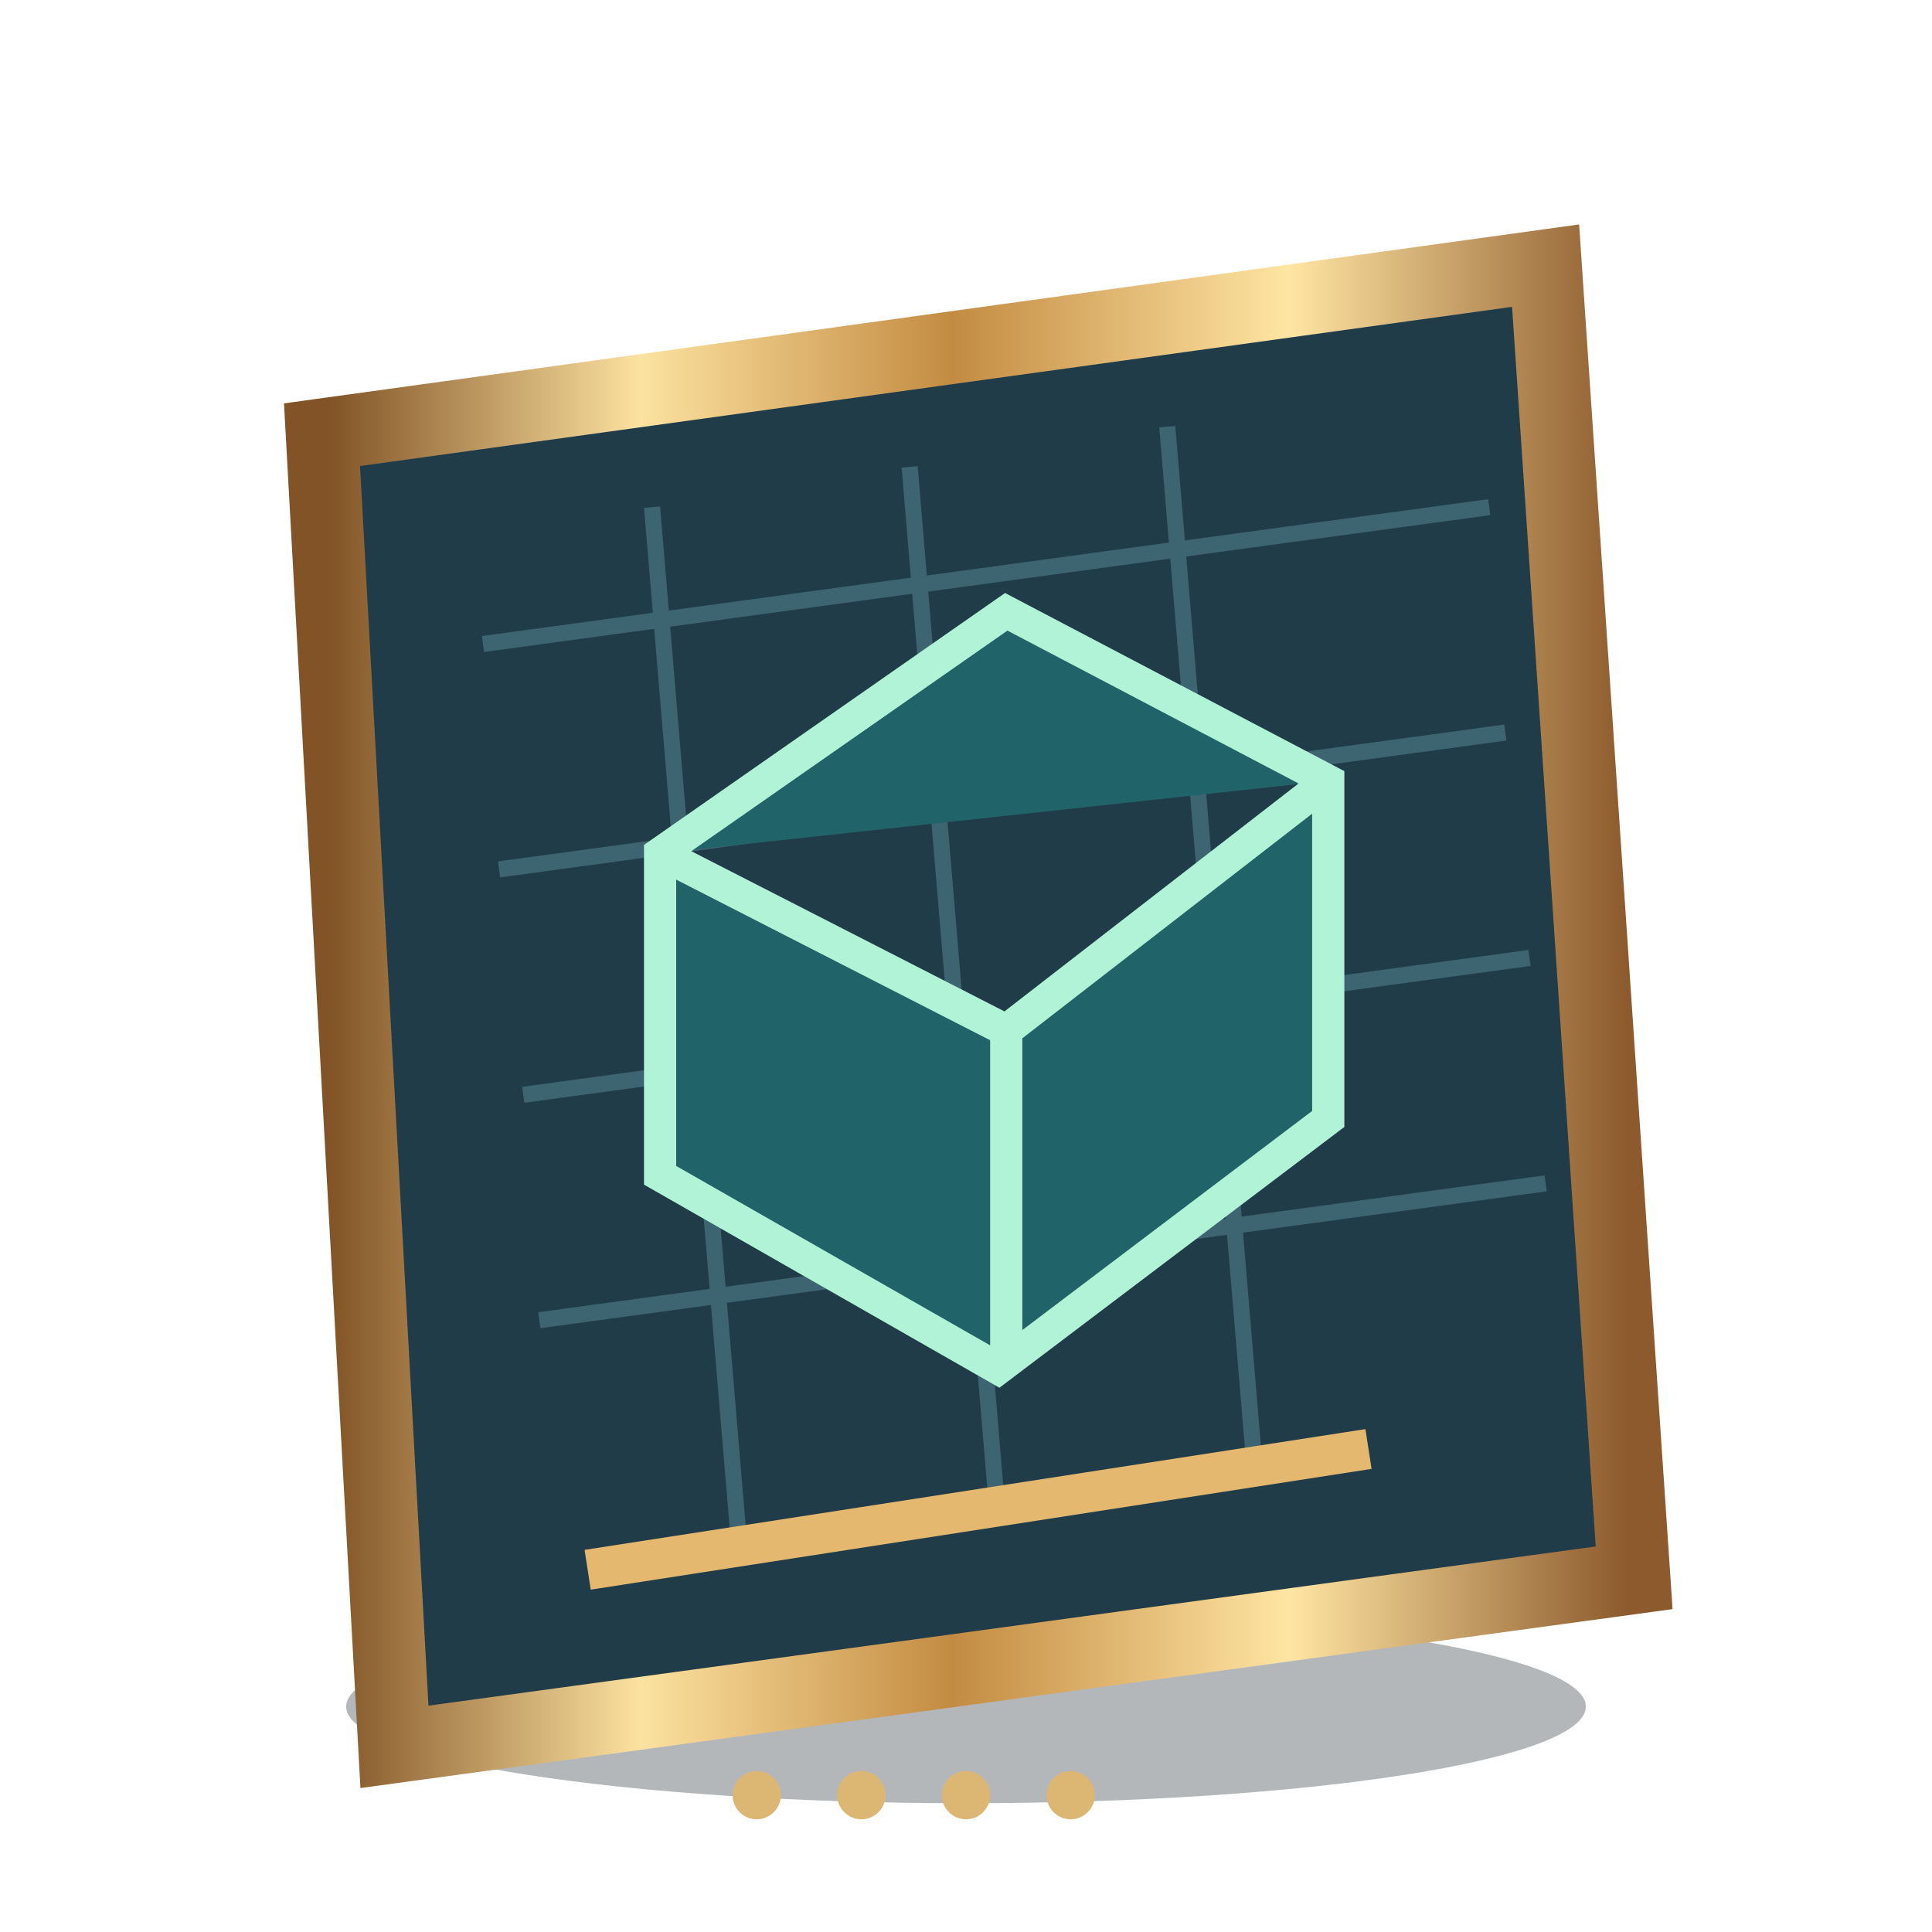
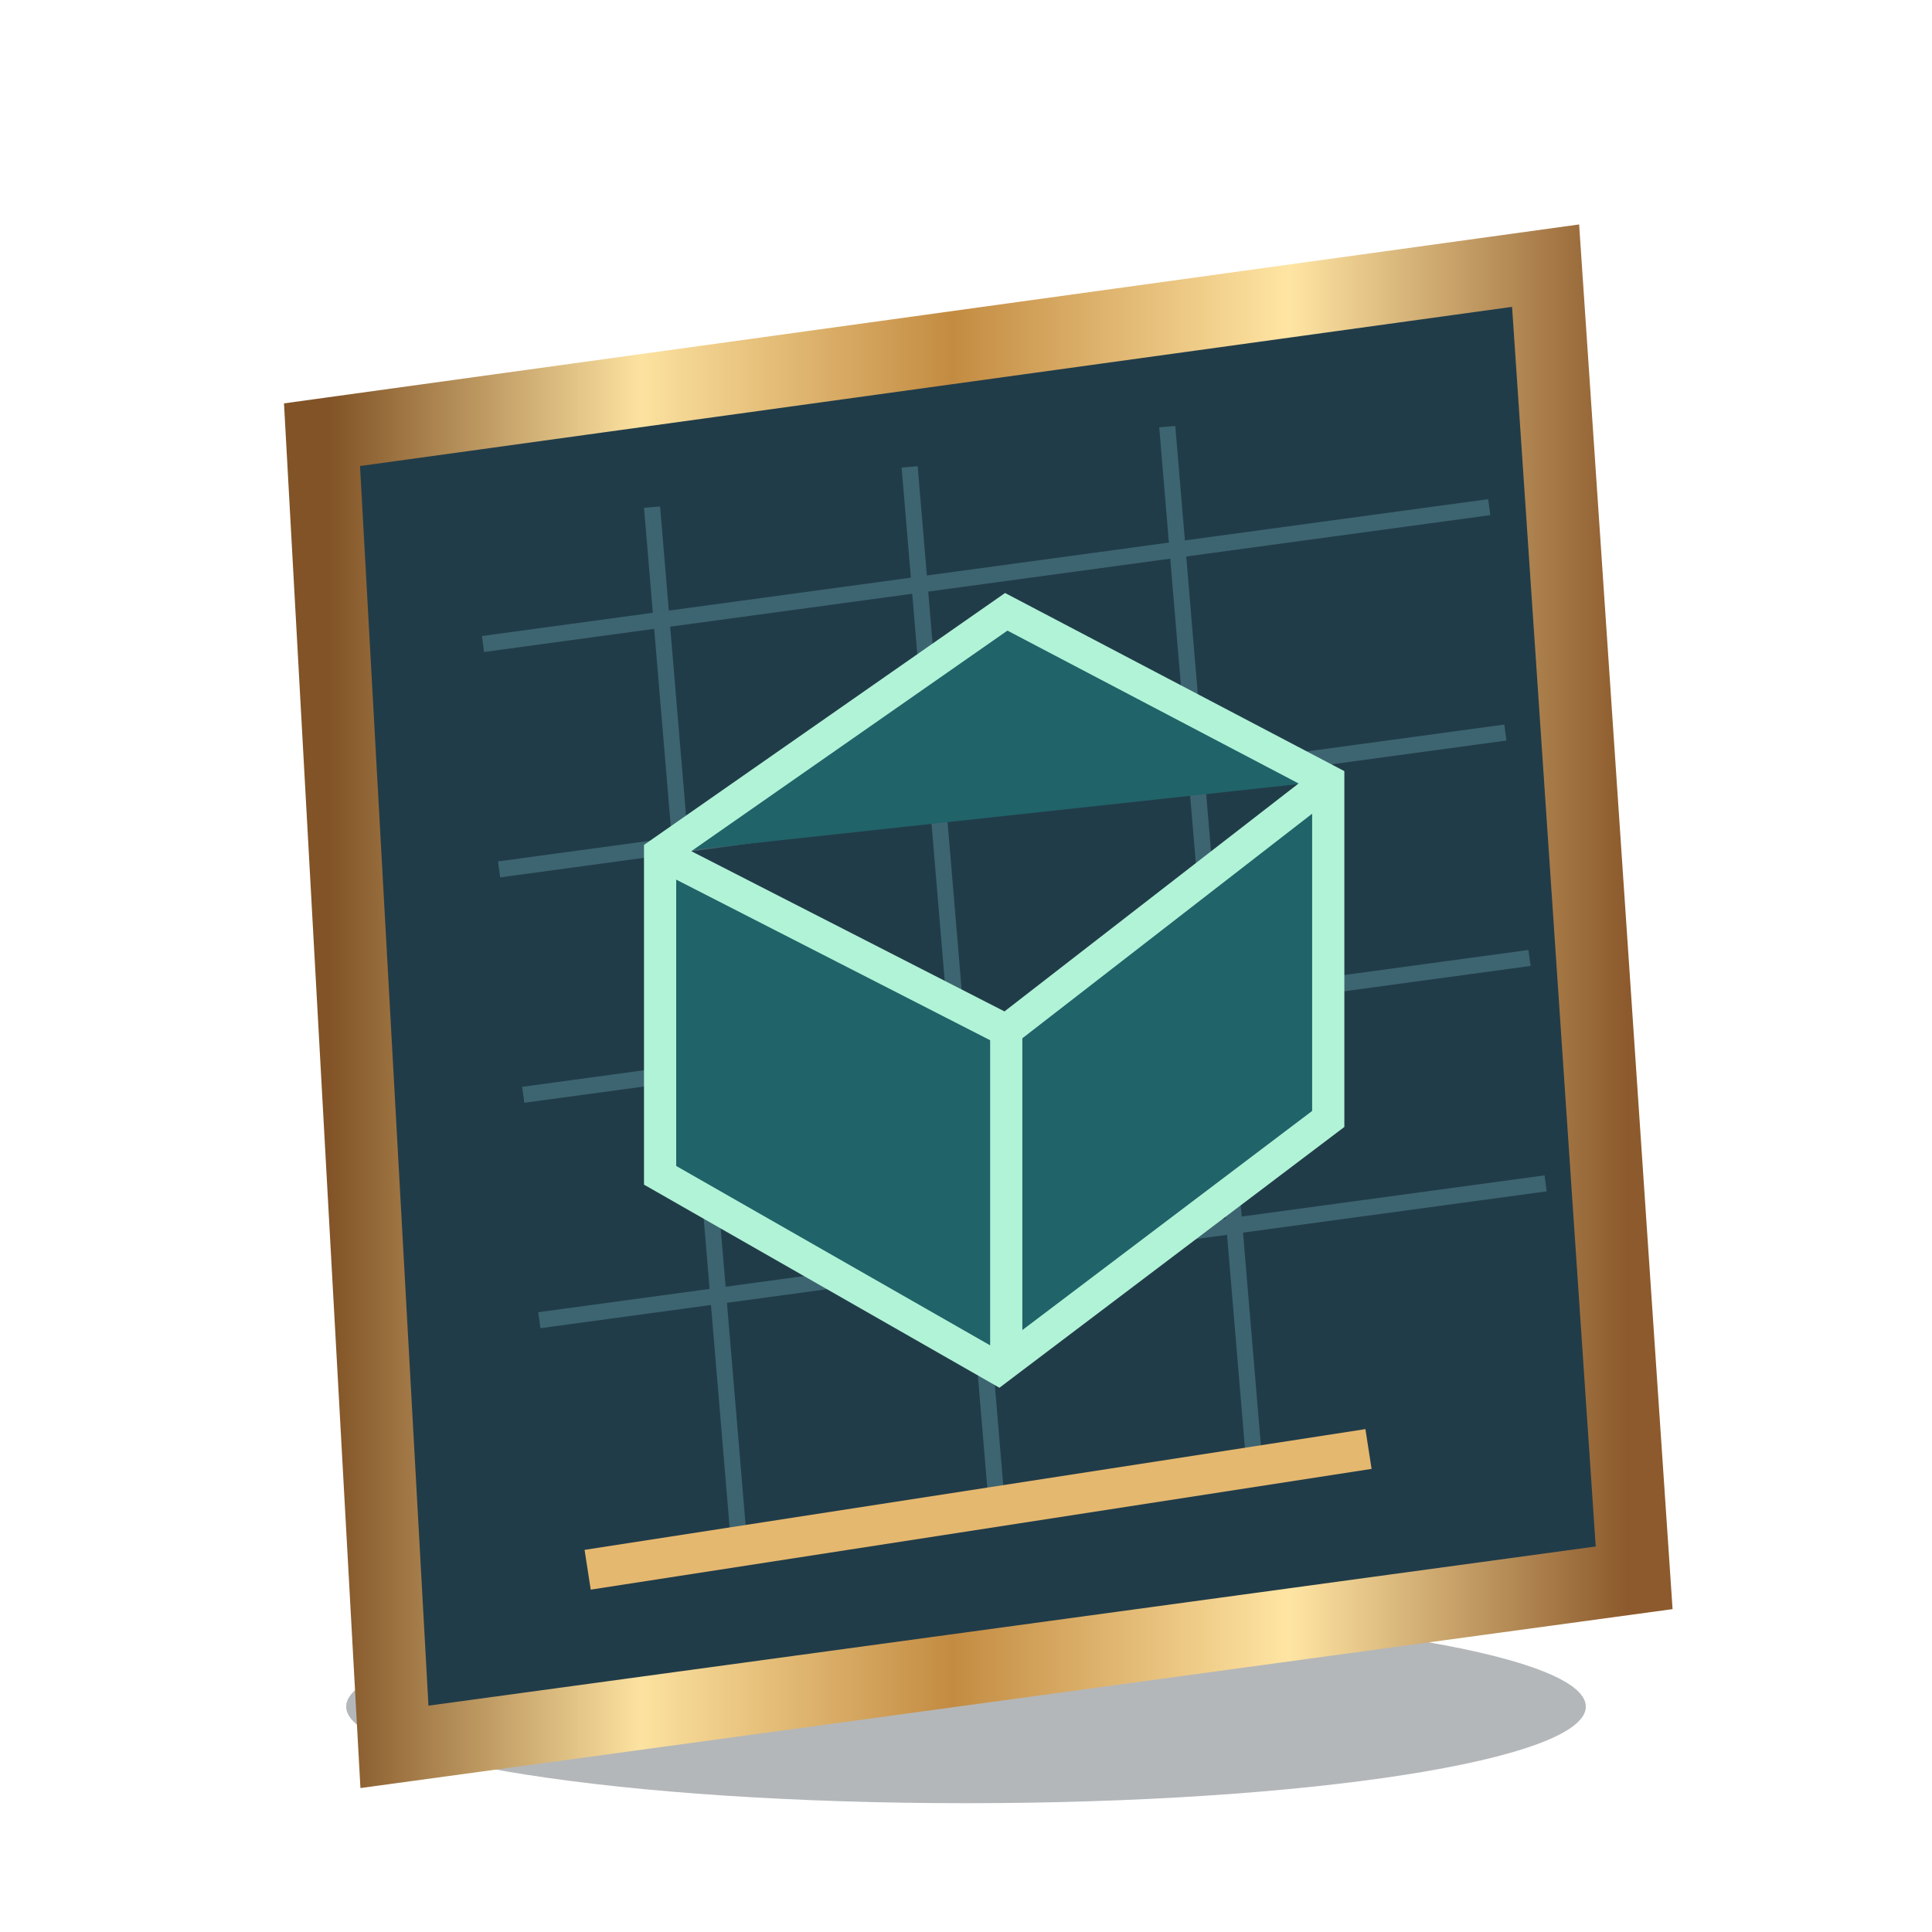
<svg xmlns="http://www.w3.org/2000/svg" width="384" height="384" viewBox="0 0 240 240">
  <defs>
    <linearGradient id="teal" x1="0" y1="0" x2="1" y2="1">
      <stop stop-color="#98f3df" />
      <stop offset=".25" stop-color="#38baa9" />
      <stop offset=".65" stop-color="#126a70" />
      <stop offset="1" stop-color="#063c4c" />
    </linearGradient>
    <linearGradient id="gold">
      <stop stop-color="#815326" />
      <stop offset=".24" stop-color="#fce2a0" />
      <stop offset=".48" stop-color="#c38b42" />
      <stop offset=".74" stop-color="#ffe5a3" />
      <stop offset="1" stop-color="#8c5a2c" />
    </linearGradient>
    <linearGradient id="steel">
      <stop stop-color="#213641" />
      <stop offset=".3" stop-color="#96b8bf" />
      <stop offset=".52" stop-color="#516f7d" />
      <stop offset="1" stop-color="#122834" />
    </linearGradient>
    <linearGradient id="coral" x1="0" y1="0" x2="1" y2="1">
      <stop stop-color="#ffd2ab" />
      <stop offset=".2" stop-color="#ee9474" />
      <stop offset="1" stop-color="#963f41" />
    </linearGradient>
    <radialGradient id="glow">
      <stop stop-color="#75e9d7" stop-opacity=".25" />
      <stop offset="1" stop-color="#45a89e" stop-opacity="0" />
    </radialGradient>
  </defs>
  <ellipse cx="120" cy="212" rx="77" ry="12" fill="#020d15" opacity=".3" />
  <path d="M40 54l152-21 11 163-154 21z" fill="#213c49" stroke="url(#gold)" stroke-width="9" />
  <path d="M60 80l125-17M62 108l125-17M65 136l125-17M67 164l125-17M81 63l11 131M113 58l11 131M145 53l11 131" stroke="#3d6571" stroke-width="2" />
  <path d="M82 146v-40l43-30 40 21v42l-41 31zM82 106l43 22 40-31m-40 31v42" fill="#206369" stroke="#b1f3d7" stroke-width="4" />
  <path d="M73 195l97-15" stroke="#e5b86f" stroke-width="5" />
-   <circle cx="94" cy="223" r="3" fill="#dcb773" />
-   <circle cx="107" cy="223" r="3" fill="#dcb773" />
-   <circle cx="120" cy="223" r="3" fill="#dcb773" />
-   <circle cx="133" cy="223" r="3" fill="#dcb773" />
</svg>
